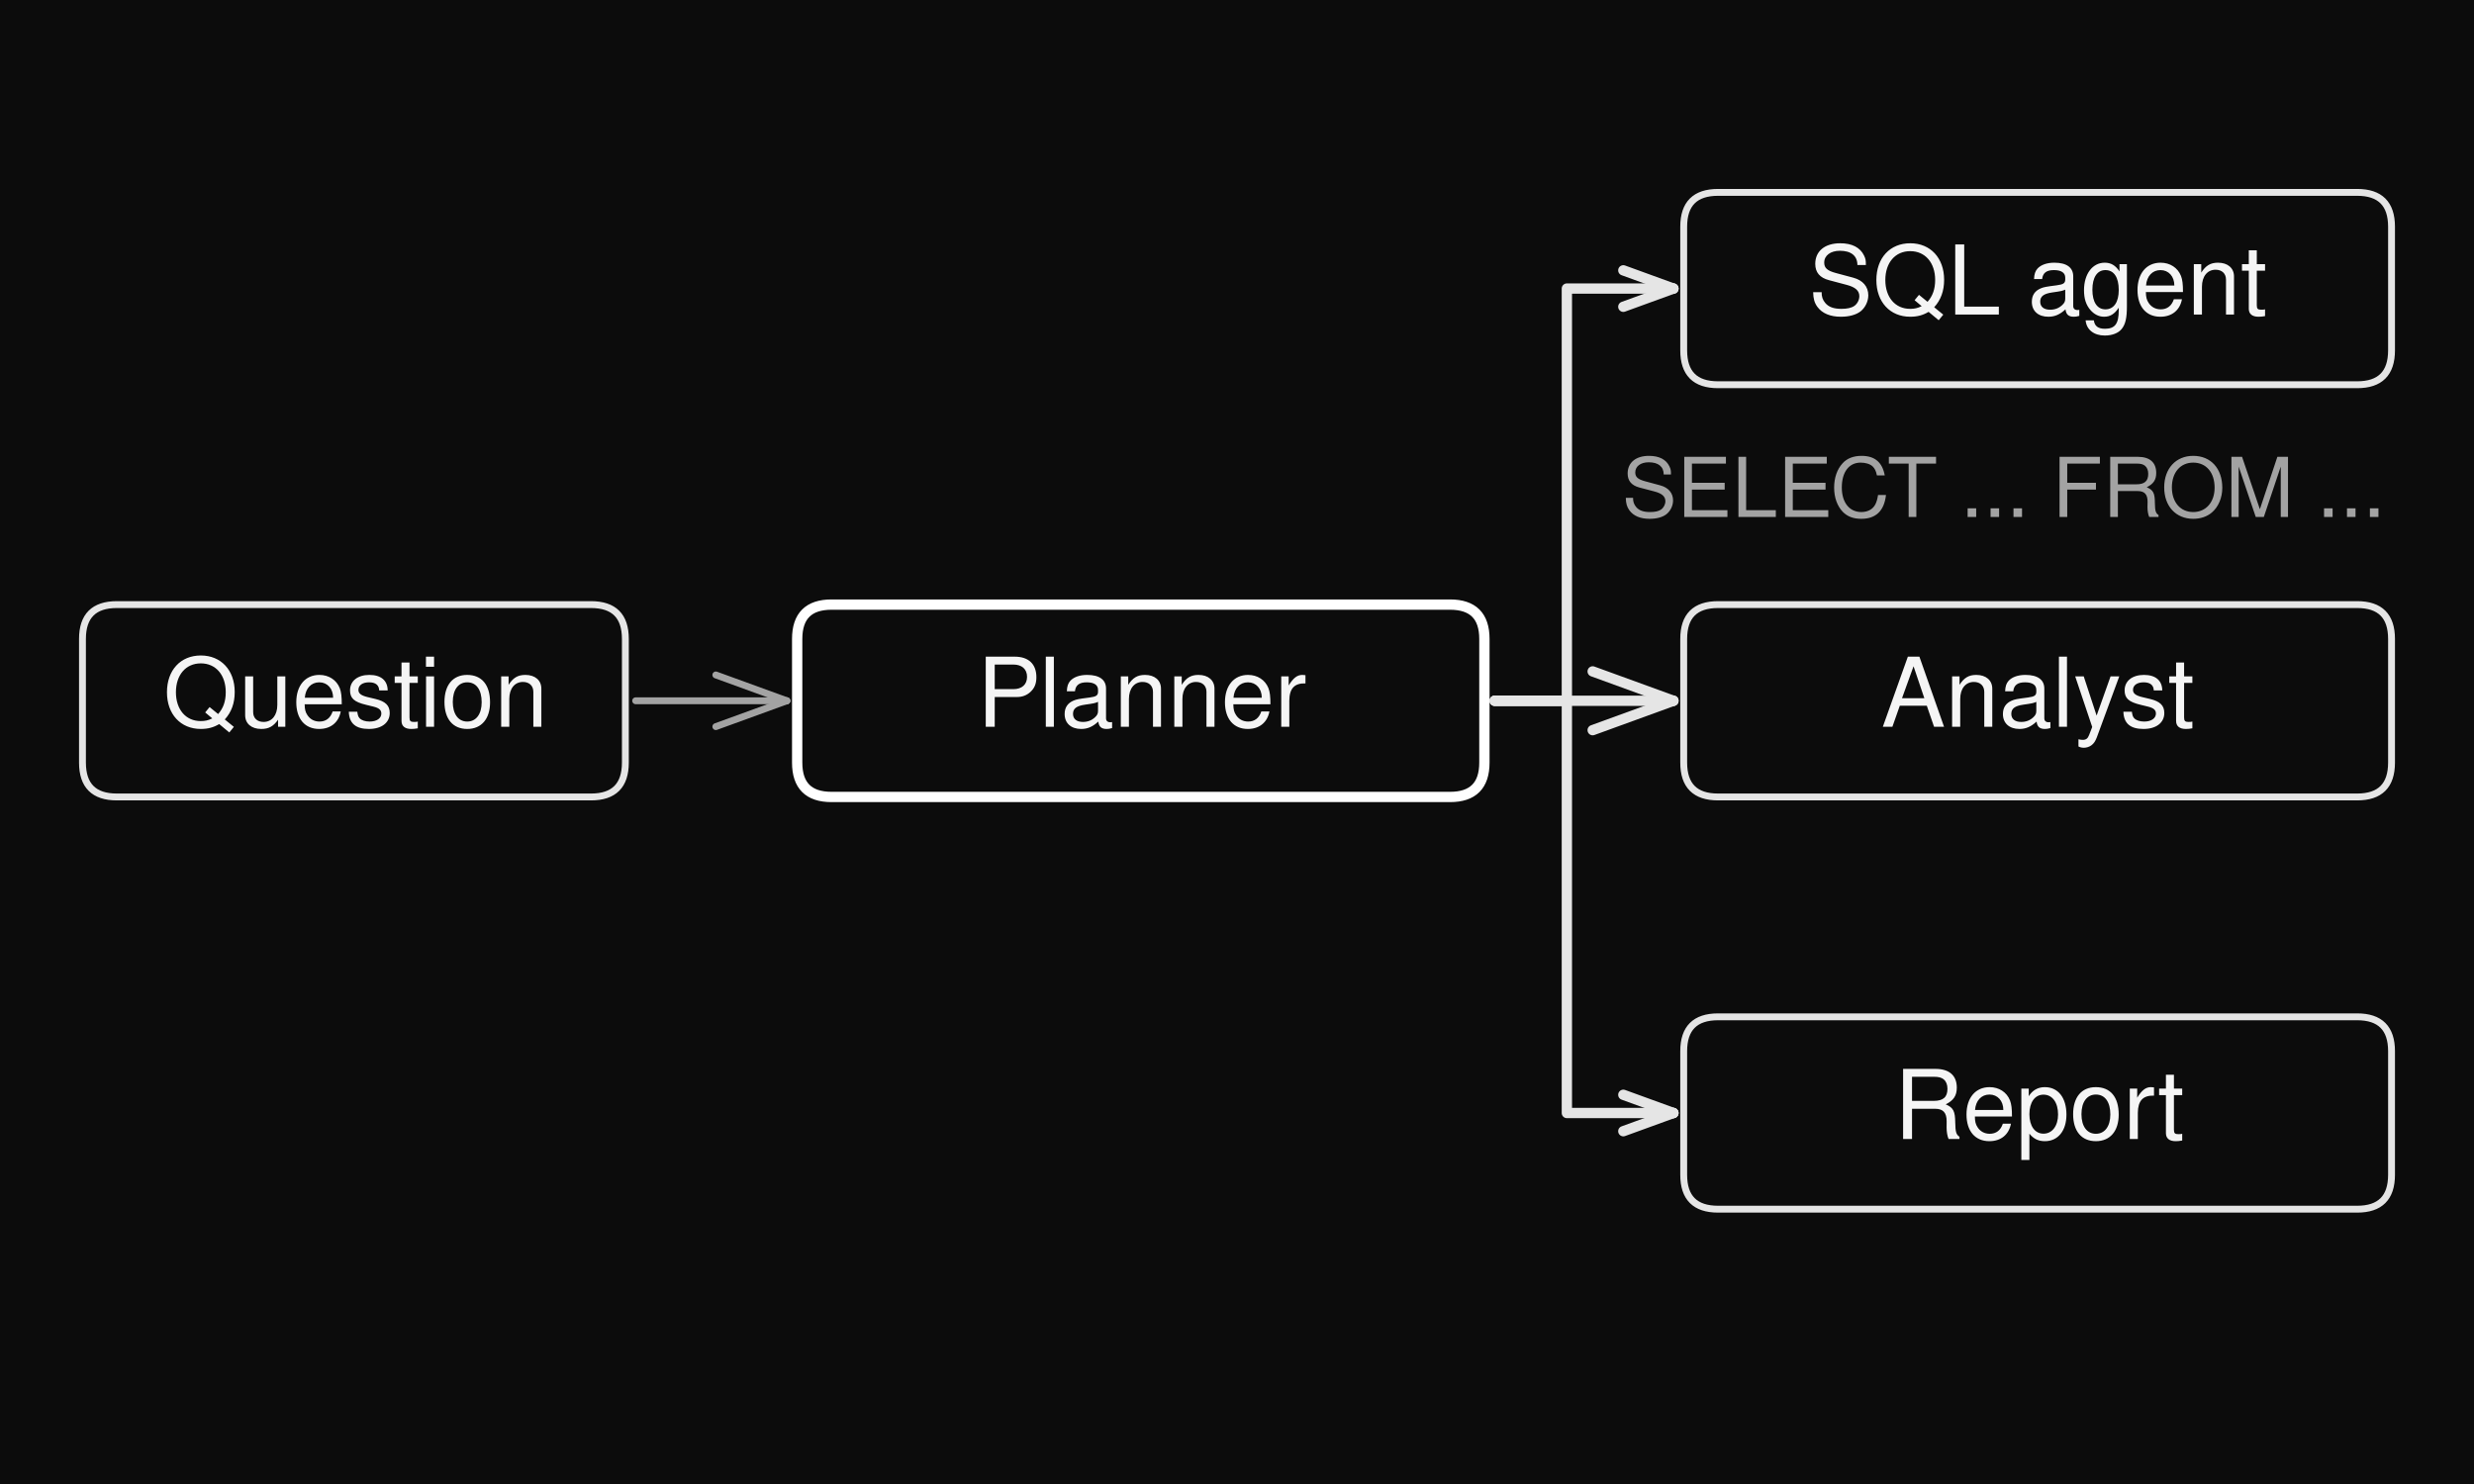
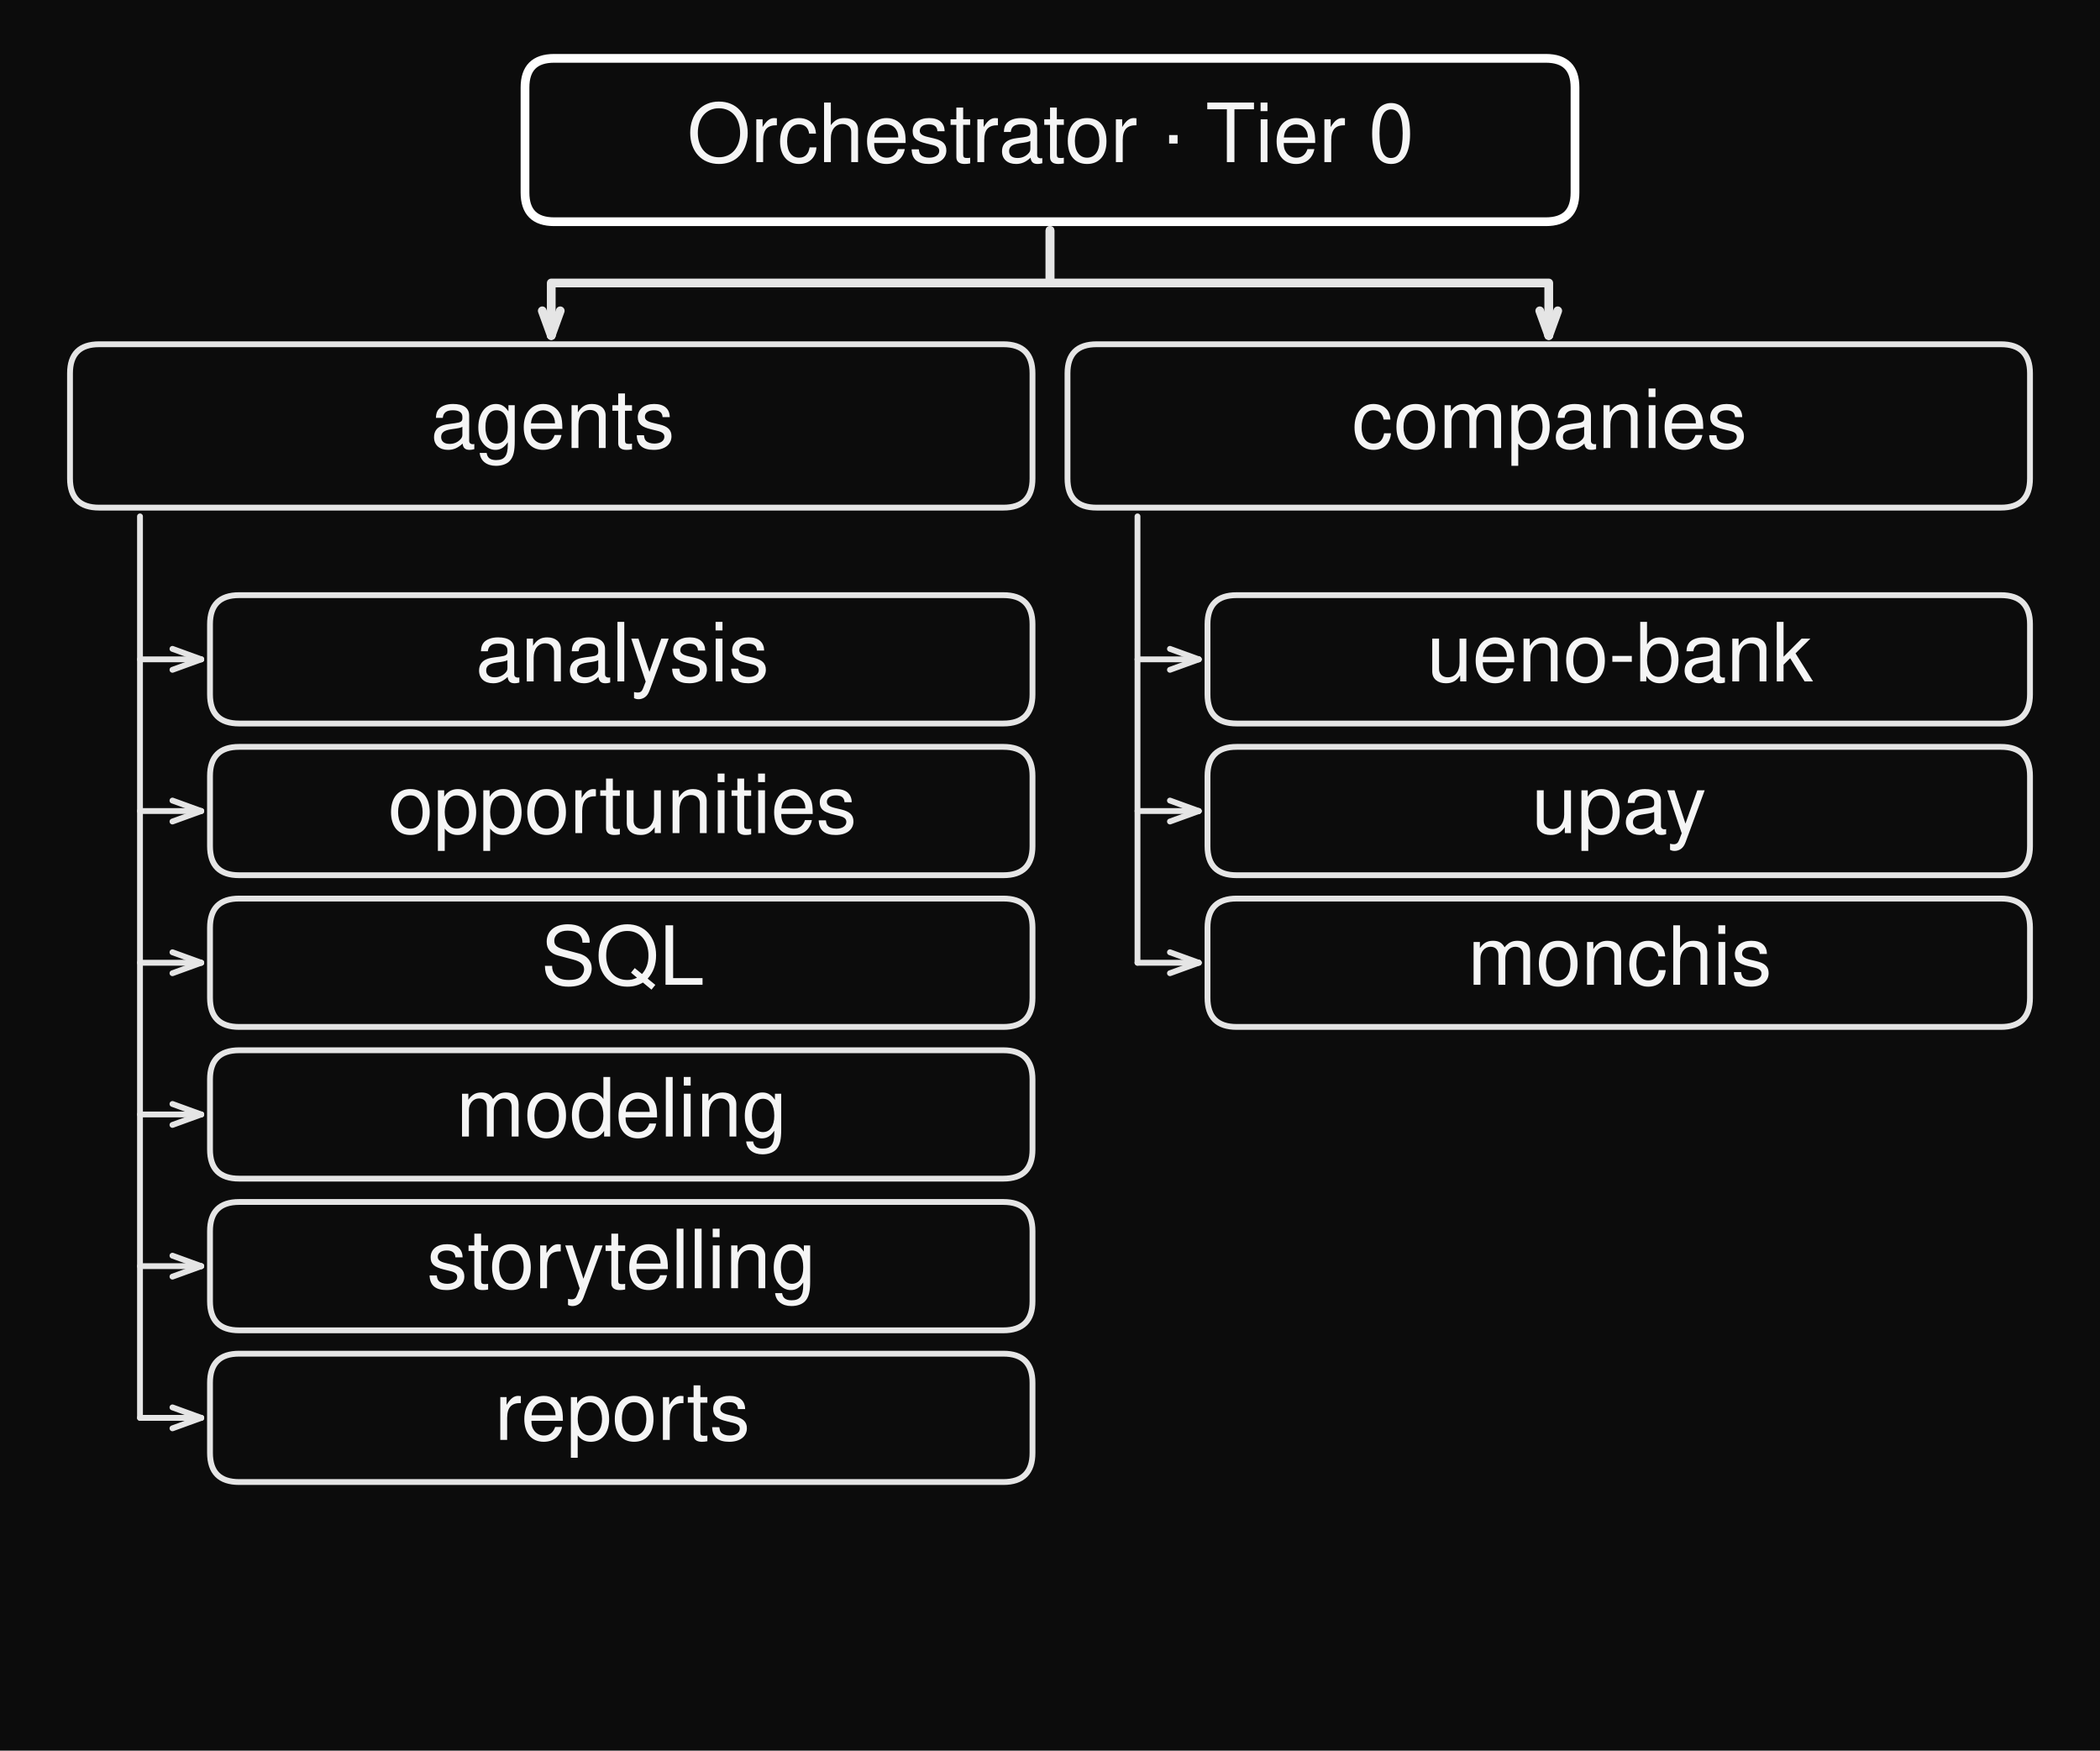
- <svg xmlns="http://www.w3.org/2000/svg" viewBox="0 0 720 432">
-   <rect x="0" y="0" width="720" height="432" fill="#0c0c0c" />
-   <g stroke-linecap="round" transform="translate(0 0) rotate(0 360 216)">
-     <path d="M0 0 L720 0 L720 432 L0 432" stroke="none" stroke-width="0" fill="#0c0c0c" />
-     <path d="M0 0 C155.88 0, 311.75 0, 720 0 M0 0 C164.68 0, 329.36 0, 720 0 M720 0 C720 116.88, 720 233.76, 720 432 M720 0 C720 157.28, 720 314.56, 720 432 M720 432 C500.44 432, 280.87 432, 0 432 M720 432 C478.78 432, 237.56 432, 0 432 M0 432 C0 312.12, 0 192.23, 0 0 M0 432 C0 321.11, 0 210.22, 0 0" stroke="transparent" stroke-width="2" fill="none" />
-   </g>
-   <g stroke-linecap="round" transform="translate(24 176) rotate(0 79 28)">
-     <path d="M10 0 C49.87 0, 89.75 0, 148 0 M10 0 C45.79 0, 81.59 0, 148 0 M148 0 C154.67 0, 158 3.33, 158 10 M148 0 C154.67 0, 158 3.33, 158 10 M158 10 C158 17.98, 158 25.96, 158 46 M158 10 C158 17.95, 158 25.91, 158 46 M158 46 C158 52.67, 154.67 56, 148 56 M158 46 C158 52.67, 154.67 56, 148 56 M148 56 C93.31 56, 38.62 56, 10 56 M148 56 C99.33 56, 50.67 56, 10 56 M10 56 C3.33 56, 0 52.67, 0 46 M10 56 C3.33 56, 0 52.67, 0 46 M0 46 C0 32.5, 0 19, 0 10 M0 46 C0 38, 0 30, 0 10 M0 10 C0 3.33, 3.33 0, 10 0 M0 10 C0 3.33, 3.33 0, 10 0" stroke="#e5e5e5" stroke-width="2" fill="none" />
-   </g>
-   <g transform="translate(47 187.9) rotate(0 56.5 16.1)">
-     <text x="56.5" y="23.661" font-family="Helvetica, Arial, sans-serif" font-size="28" fill="#f5f5f5" text-anchor="middle" xml:space="preserve">Question</text>
-   </g>
-   <g stroke-linecap="round" transform="translate(232 176) rotate(0 100 28)">
-     <path d="M10 0 C50.64 0, 91.27 0, 190 0 M10 0 C54.74 0, 99.47 0, 190 0 M190 0 C196.67 0, 200 3.33, 200 10 M190 0 C196.67 0, 200 3.33, 200 10 M200 10 C200 20.23, 200 30.46, 200 46 M200 10 C200 21.69, 200 33.38, 200 46 M200 46 C200 52.67, 196.67 56, 190 56 M200 46 C200 52.67, 196.67 56, 190 56 M190 56 C143.35 56, 96.71 56, 10 56 M190 56 C125.59 56, 61.18 56, 10 56 M10 56 C3.33 56, 0 52.67, 0 46 M10 56 C3.33 56, 0 52.67, 0 46 M0 46 C0 35.18, 0 24.37, 0 10 M0 46 C0 32.95, 0 19.89, 0 10 M0 10 C0 3.33, 3.33 0, 10 0 M0 10 C0 3.33, 3.33 0, 10 0" stroke="#ffffff" stroke-width="3" fill="none" />
-   </g>
-   <g transform="translate(283.8 187.9) rotate(0 48.5 16.1)">
-     <text x="48.5" y="23.661" font-family="Helvetica, Arial, sans-serif" font-size="28" fill="#f5f5f5" text-anchor="middle" xml:space="preserve">Planner</text>
-   </g>
-   <g stroke-linecap="round" transform="translate(490 56) rotate(0 103 28)">
-     <path d="M10 0 C49.64 0, 89.29 0, 196 0 M10 0 C67.03 0, 124.05 0, 196 0 M196 0 C202.67 0, 206 3.33, 206 10 M196 0 C202.67 0, 206 3.33, 206 10 M206 10 C206 21.33, 206 32.65, 206 46 M206 10 C206 20.93, 206 31.85, 206 46 M206 46 C206 52.67, 202.67 56, 196 56 M206 46 C206 52.67, 202.67 56, 196 56 M196 56 C125.61 56, 55.21 56, 10 56 M196 56 C137.87 56, 79.74 56, 10 56 M10 56 C3.33 56, 0 52.67, 0 46 M10 56 C3.33 56, 0 52.67, 0 46 M0 46 C0 32.22, 0 18.45, 0 10 M0 46 C0 34.23, 0 22.45, 0 10 M0 10 C0 3.33, 3.33 0, 10 0 M0 10 C0 3.33, 3.33 0, 10 0" stroke="#e5e5e5" stroke-width="2" fill="none" />
-   </g>
-   <g transform="translate(526.1 67.9) rotate(0 67 16.1)">
-     <text x="67" y="23.661" font-family="Helvetica, Arial, sans-serif" font-size="28" fill="#f5f5f5" text-anchor="middle" xml:space="preserve">SQL agent</text>
-   </g>
-   <g stroke-linecap="round" transform="translate(490 176) rotate(0 103 28)">
-     <path d="M10 0 C82.15 0, 154.29 0, 196 0 M10 0 C64.22 0, 118.45 0, 196 0 M196 0 C202.67 0, 206 3.33, 206 10 M196 0 C202.67 0, 206 3.33, 206 10 M206 10 C206 20.36, 206 30.72, 206 46 M206 10 C206 19.88, 206 29.77, 206 46 M206 46 C206 52.67, 202.67 56, 196 56 M206 46 C206 52.67, 202.67 56, 196 56 M196 56 C132.94 56, 69.88 56, 10 56 M196 56 C152.22 56, 108.44 56, 10 56 M10 56 C3.33 56, 0 52.67, 0 46 M10 56 C3.33 56, 0 52.67, 0 46 M0 46 C0 34.3, 0 22.59, 0 10 M0 46 C0 32.34, 0 18.67, 0 10 M0 10 C0 3.33, 3.33 0, 10 0 M0 10 C0 3.33, 3.33 0, 10 0" stroke="#e5e5e5" stroke-width="2" fill="none" />
-   </g>
-   <g transform="translate(547.1 187.9) rotate(0 46 16.1)">
-     <text x="46" y="23.661" font-family="Helvetica, Arial, sans-serif" font-size="28" fill="#f5f5f5" text-anchor="middle" xml:space="preserve">Analyst</text>
-   </g>
-   <g stroke-linecap="round" transform="translate(490 296) rotate(0 103 28)">
-     <path d="M10 0 C59.04 0, 108.07 0, 196 0 M10 0 C72.63 0, 135.27 0, 196 0 M196 0 C202.67 0, 206 3.33, 206 10 M196 0 C202.67 0, 206 3.33, 206 10 M206 10 C206 23.26, 206 36.52, 206 46 M206 10 C206 23.01, 206 36.02, 206 46 M206 46 C206 52.67, 202.67 56, 196 56 M206 46 C206 52.67, 202.67 56, 196 56 M196 56 C148.13 56, 100.26 56, 10 56 M196 56 C146.37 56, 96.74 56, 10 56 M10 56 C3.33 56, 0 52.67, 0 46 M10 56 C3.33 56, 0 52.67, 0 46 M0 46 C0 35.28, 0 24.55, 0 10 M0 46 C0 38.01, 0 30.02, 0 10 M0 10 C0 3.33, 3.33 0, 10 0 M0 10 C0 3.33, 3.33 0, 10 0" stroke="#e5e5e5" stroke-width="2" fill="none" />
-   </g>
-   <g transform="translate(551 307.9) rotate(0 42.5 16.1)">
-     <text x="42.5" y="23.661" font-family="Helvetica, Arial, sans-serif" font-size="28" fill="#f5f5f5" text-anchor="middle" xml:space="preserve">Report</text>
-   </g>
-   <g transform="translate(472 130.2) rotate(0 112.5 13.8)">
-     <text x="0" y="20.28" font-family="Helvetica, Arial, sans-serif" font-size="24" fill="#a3a3a3" text-anchor="start" xml:space="preserve">SELECT ... FROM ...</text>
-   </g>
-   <g stroke-linecap="round">
-     <g transform="translate(185 204) rotate(0 22 0)">
-       <path d="M0 0 C9.95 0, 19.89 0, 44 0 M0 0 C14.57 0, 29.15 0, 44 0" stroke="#a3a3a3" stroke-width="2" fill="none" />
-     </g>
-     <g transform="translate(185 204) rotate(0 22 0)">
-       <path d="M23.33 7.52 C28 5.82, 32.67 4.12, 44 0 M23.33 7.52 C30.17 5.03, 37.02 2.54, 44 0" stroke="#a3a3a3" stroke-width="2" fill="none" />
-     </g>
-     <g transform="translate(185 204) rotate(0 22 0)">
-       <path d="M23.33 -7.52 C28 -5.82, 32.67 -4.12, 44 0 M23.33 -7.52 C30.17 -5.03, 37.02 -2.54, 44 0" stroke="#a3a3a3" stroke-width="2" fill="none" />
-     </g>
-   </g>
-   <mask />
-   <g stroke-linecap="round">
-     <g transform="translate(435 204) rotate(0 26 -60)">
-       <path d="M0 0 C7.63 0, 15.26 0, 21 0 M0 0 C7.12 0, 14.25 0, 21 0 M21 0 C21 -39.42, 21 -78.83, 21 -120 M21 0 C21 -28.24, 21 -56.47, 21 -120 M21 -120 C28.73 -120, 36.46 -120, 52 -120 M21 -120 C30.33 -120, 39.66 -120, 52 -120" stroke="#e5e5e5" stroke-width="3" fill="none" />
-     </g>
-     <g transform="translate(435 204) rotate(0 26 -60)">
-       <path d="M37.43 -114.7 C42.73 -116.63, 48.02 -118.55, 52 -120 M37.43 -114.7 C42.38 -116.5, 47.32 -118.29, 52 -120" stroke="#e5e5e5" stroke-width="3" fill="none" />
-     </g>
-     <g transform="translate(435 204) rotate(0 26 -60)">
-       <path d="M37.43 -125.3 C42.73 -123.37, 48.02 -121.45, 52 -120 M37.43 -125.3 C42.38 -123.5, 47.32 -121.71, 52 -120" stroke="#e5e5e5" stroke-width="3" fill="none" />
-     </g>
-   </g>
-   <mask />
-   <g stroke-linecap="round">
-     <g transform="translate(435 204) rotate(0 26 0)">
-       <path d="M0 0 C17.59 0, 35.17 0, 52 0 M0 0 C16.85 0, 33.71 0, 52 0" stroke="#e5e5e5" stroke-width="3" fill="none" />
-     </g>
-     <g transform="translate(435 204) rotate(0 26 0)">
-       <path d="M28.51 8.55 C36.45 5.66, 44.4 2.77, 52 0 M28.51 8.55 C36.12 5.78, 43.74 3.01, 52 0" stroke="#e5e5e5" stroke-width="3" fill="none" />
-     </g>
-     <g transform="translate(435 204) rotate(0 26 0)">
-       <path d="M28.51 -8.55 C36.45 -5.66, 44.4 -2.77, 52 0 M28.51 -8.55 C36.12 -5.78, 43.74 -3.01, 52 0" stroke="#e5e5e5" stroke-width="3" fill="none" />
-     </g>
-   </g>
-   <mask />
-   <g stroke-linecap="round">
-     <g transform="translate(435 204) rotate(0 26 60)">
-       <path d="M0 0 C4.49 0, 8.98 0, 21 0 M0 0 C7.76 0, 15.51 0, 21 0 M21 0 C21 47.15, 21 94.29, 21 120 M21 0 C21 25.85, 21 51.69, 21 120 M21 120 C29.55 120, 38.09 120, 52 120 M21 120 C29.59 120, 38.17 120, 52 120" stroke="#e5e5e5" stroke-width="3" fill="none" />
-     </g>
-     <g transform="translate(435 204) rotate(0 26 60)">
-       <path d="M37.43 125.3 C40.55 124.17, 43.67 123.03, 52 120 M37.43 125.3 C42.81 123.34, 48.19 121.39, 52 120" stroke="#e5e5e5" stroke-width="3" fill="none" />
-     </g>
-     <g transform="translate(435 204) rotate(0 26 60)">
-       <path d="M37.43 114.7 C40.55 115.83, 43.67 116.97, 52 120 M37.43 114.7 C42.81 116.66, 48.19 118.61, 52 120" stroke="#e5e5e5" stroke-width="3" fill="none" />
+ <svg xmlns="http://www.w3.org/2000/svg" viewBox="0 0 720 600">
+   <rect x="0" y="0" width="720" height="600" fill="#0c0c0c" />
+   <g stroke-linecap="round" transform="translate(0 0) rotate(0 360 300)">
+     <path d="M0 0 L720 0 L720 600 L0 600" stroke="none" stroke-width="0" fill="#0c0c0c" />
+     <path d="M0 0 C155.88 0, 311.75 0, 720 0 M0 0 C164.68 0, 329.36 0, 720 0 M720 0 C720 162.34, 720 324.67, 720 600 M720 0 C720 218.44, 720 436.89, 720 600 M720 600 C500.44 600, 280.87 600, 0 600 M720 600 C478.78 600, 237.56 600, 0 600 M0 600 C0 433.5, 0 266.99, 0 0 M0 600 C0 445.98, 0 291.97, 0 0" stroke="transparent" stroke-width="2" fill="none" />
+   </g>
+   <g stroke-linecap="round" transform="translate(180 20) rotate(0 180 28)">
+     <path d="M10 0 C114.04 0, 218.07 0, 350 0 M10 0 C106.83 0, 203.66 0, 350 0 M350 0 C356.67 0, 360 3.33, 360 10 M350 0 C356.67 0, 360 3.33, 360 10 M360 10 C360 23.17, 360 36.35, 360 46 M360 10 C360 20.01, 360 30.02, 360 46 M360 46 C360 52.67, 356.67 56, 350 56 M360 46 C360 52.67, 356.67 56, 350 56 M350 56 C217.15 56, 84.3 56, 10 56 M350 56 C234.5 56, 119.01 56, 10 56 M10 56 C3.33 56, 0 52.67, 0 46 M10 56 C3.33 56, 0 52.67, 0 46 M0 46 C0 34.06, 0 22.13, 0 10 M0 46 C0 37.96, 0 29.92, 0 10 M0 10 C0 3.33, 3.33 0, 10 0 M0 10 C0 3.33, 3.33 0, 10 0" stroke="#ffffff" stroke-width="3" fill="none" />
+   </g>
+   <g transform="translate(234.7 31.9) rotate(0 125.5 16.1)">
+     <text x="125.5" y="23.661" font-family="Helvetica, Arial, sans-serif" font-size="28" fill="#f5f5f5" text-anchor="middle" xml:space="preserve">Orchestrator · Tier 0</text>
+   </g>
+   <g stroke-linecap="round" transform="translate(24 118) rotate(0 165 28)">
+     <path d="M10 0 C88.84 0, 167.68 0, 320 0 M10 0 C106.74 0, 203.49 0, 320 0 M320 0 C326.67 0, 330 3.33, 330 10 M320 0 C326.67 0, 330 3.33, 330 10 M330 10 C330 21.96, 330 33.92, 330 46 M330 10 C330 21.98, 330 33.97, 330 46 M330 46 C330 52.67, 326.67 56, 320 56 M330 46 C330 52.67, 326.67 56, 320 56 M320 56 C225.47 56, 130.93 56, 10 56 M320 56 C215.24 56, 110.48 56, 10 56 M10 56 C3.33 56, 0 52.67, 0 46 M10 56 C3.33 56, 0 52.67, 0 46 M0 46 C0 34.08, 0 22.16, 0 10 M0 46 C0 35.13, 0 24.27, 0 10 M0 10 C0 3.33, 3.33 0, 10 0 M0 10 C0 3.33, 3.33 0, 10 0" stroke="#e5e5e5" stroke-width="2" fill="none" />
+   </g>
+   <g transform="translate(147 129.9) rotate(0 42.5 16.1)">
+     <text x="42.5" y="23.661" font-family="Helvetica, Arial, sans-serif" font-size="28" fill="#f5f5f5" text-anchor="middle" xml:space="preserve">agents</text>
+   </g>
+   <g stroke-linecap="round" transform="translate(366 118) rotate(0 165 28)">
+     <path d="M10 0 C117.9 0, 225.8 0, 320 0 M10 0 C126.03 0, 242.06 0, 320 0 M320 0 C326.67 0, 330 3.33, 330 10 M320 0 C326.67 0, 330 3.33, 330 10 M330 10 C330 19.98, 330 29.96, 330 46 M330 10 C330 20.13, 330 30.26, 330 46 M330 46 C330 52.67, 326.67 56, 320 56 M330 46 C330 52.67, 326.67 56, 320 56 M320 56 C202.79 56, 85.58 56, 10 56 M320 56 C225.02 56, 130.05 56, 10 56 M10 56 C3.33 56, 0 52.67, 0 46 M10 56 C3.33 56, 0 52.67, 0 46 M0 46 C0 34.36, 0 22.73, 0 10 M0 46 C0 35.35, 0 24.7, 0 10 M0 10 C0 3.33, 3.33 0, 10 0 M0 10 C0 3.33, 3.33 0, 10 0" stroke="#e5e5e5" stroke-width="2" fill="none" />
+   </g>
+   <g transform="translate(463.3 129.9) rotate(0 68 16.1)">
+     <text x="68" y="23.661" font-family="Helvetica, Arial, sans-serif" font-size="28" fill="#f5f5f5" text-anchor="middle" xml:space="preserve">companies</text>
+   </g>
+   <g stroke-linecap="round">
+     <g transform="translate(360 79) rotate(0 -85.5 18)">
+       <path d="M0 0 C0 6.57, 0 13.14, 0 18 M0 0 C0 3.64, 0 7.27, 0 18 M0 18 C-57.64 18, -115.29 18, -171 18 M0 18 C-65.3 18, -130.6 18, -171 18 M-171 18 C-171 22.01, -171 26.01, -171 36 M-171 18 C-171 23.31, -171 28.62, -171 36" stroke="#e5e5e5" stroke-width="3" fill="none" />
+     </g>
+     <g transform="translate(360 79) rotate(0 -85.5 18)">
+       <path d="M-174.08 27.54 C-172.95 30.63, -171.83 33.72, -171 36 M-174.08 27.54 C-173.46 29.25, -172.83 30.96, -171 36" stroke="#e5e5e5" stroke-width="3" fill="none" />
+     </g>
+     <g transform="translate(360 79) rotate(0 -85.5 18)">
+       <path d="M-167.92 27.54 C-169.05 30.63, -170.17 33.72, -171 36 M-167.92 27.54 C-168.54 29.25, -169.17 30.96, -171 36" stroke="#e5e5e5" stroke-width="3" fill="none" />
+     </g>
+   </g>
+   <mask />
+   <g stroke-linecap="round">
+     <g transform="translate(360 79) rotate(0 85.5 18)">
+       <path d="M0 0 C0 6.48, 0 12.96, 0 18 M0 0 C0 5.58, 0 11.16, 0 18 M0 18 C34.31 18, 68.61 18, 171 18 M0 18 C67.03 18, 134.06 18, 171 18 M171 18 C171 25.1, 171 32.21, 171 36 M171 18 C171 24.67, 171 31.35, 171 36" stroke="#e5e5e5" stroke-width="3" fill="none" />
+     </g>
+     <g transform="translate(360 79) rotate(0 85.5 18)">
+       <path d="M167.92 27.54 C169.03 30.59, 170.14 33.63, 171 36 M167.92 27.54 C168.88 30.16, 169.83 32.79, 171 36" stroke="#e5e5e5" stroke-width="3" fill="none" />
+     </g>
+     <g transform="translate(360 79) rotate(0 85.5 18)">
+       <path d="M174.08 27.54 C172.97 30.59, 171.86 33.63, 171 36 M174.08 27.54 C173.12 30.16, 172.17 32.79, 171 36" stroke="#e5e5e5" stroke-width="3" fill="none" />
+     </g>
+   </g>
+   <mask />
+   <g stroke-linecap="round">
+     <g transform="translate(48 177) rotate(0 0 154.5)">
+       <path d="M0 0 C0 116.26, 0 232.53, 0 309 M0 0 C0 76.25, 0 152.49, 0 309" stroke="#e5e5e5" stroke-width="2" fill="none" />
+     </g>
+   </g>
+   <mask />
+   <g stroke-linecap="round" transform="translate(72 204) rotate(0 141 22)">
+     <path d="M10 0 C78.25 0, 146.5 0, 272 0 M10 0 C77.06 0, 144.12 0, 272 0 M272 0 C278.67 0, 282 3.33, 282 10 M272 0 C278.67 0, 282 3.33, 282 10 M282 10 C282 19.36, 282 28.72, 282 34 M282 10 C282 18.43, 282 26.86, 282 34 M282 34 C282 40.67, 278.67 44, 272 44 M282 34 C282 40.67, 278.67 44, 272 44 M272 44 C191.78 44, 111.56 44, 10 44 M272 44 C201.35 44, 130.69 44, 10 44 M10 44 C3.33 44, 0 40.67, 0 34 M10 44 C3.33 44, 0 40.67, 0 34 M0 34 C0 25.61, 0 17.22, 0 10 M0 34 C0 25.36, 0 16.73, 0 10 M0 10 C0 3.33, 3.33 0, 10 0 M0 10 C0 3.33, 3.33 0, 10 0" stroke="#e5e5e5" stroke-width="2" fill="none" />
+   </g>
+   <g transform="translate(162.4 209.9) rotate(0 51 16.1)">
+     <text x="51" y="23.661" font-family="Helvetica, Arial, sans-serif" font-size="28" fill="#f5f5f5" text-anchor="middle" xml:space="preserve">analysis</text>
+   </g>
+   <g stroke-linecap="round">
+     <g transform="translate(48 226) rotate(0 10.5 0)">
+       <path d="M0 0 C6.32 0, 12.64 0, 21 0 M0 0 C5.17 0, 10.34 0, 21 0" stroke="#e5e5e5" stroke-width="2" fill="none" />
+     </g>
+     <g transform="translate(48 226) rotate(0 10.5 0)">
+       <path d="M11.13 3.59 C14.1 2.51, 17.07 1.43, 21 0 M11.13 3.59 C13.56 2.71, 15.99 1.82, 21 0" stroke="#e5e5e5" stroke-width="2" fill="none" />
+     </g>
+     <g transform="translate(48 226) rotate(0 10.5 0)">
+       <path d="M11.13 -3.59 C14.1 -2.51, 17.07 -1.43, 21 0 M11.13 -3.59 C13.56 -2.71, 15.99 -1.82, 21 0" stroke="#e5e5e5" stroke-width="2" fill="none" />
+     </g>
+   </g>
+   <mask />
+   <g stroke-linecap="round" transform="translate(72 256) rotate(0 141 22)">
+     <path d="M10 0 C84.87 0, 159.73 0, 272 0 M10 0 C81.01 0, 152.01 0, 272 0 M272 0 C278.67 0, 282 3.33, 282 10 M272 0 C278.67 0, 282 3.33, 282 10 M282 10 C282 15.2, 282 20.41, 282 34 M282 10 C282 19.12, 282 28.25, 282 34 M282 34 C282 40.67, 278.67 44, 272 44 M282 34 C282 40.67, 278.67 44, 272 44 M272 44 C181.45 44, 90.89 44, 10 44 M272 44 C181.13 44, 90.26 44, 10 44 M10 44 C3.33 44, 0 40.67, 0 34 M10 44 C3.33 44, 0 40.67, 0 34 M0 34 C0 29.03, 0 24.05, 0 10 M0 34 C0 26.63, 0 19.25, 0 10 M0 10 C0 3.33, 3.33 0, 10 0 M0 10 C0 3.33, 3.33 0, 10 0" stroke="#e5e5e5" stroke-width="2" fill="none" />
+   </g>
+   <g transform="translate(132.9 261.9) rotate(0 80.5 16.1)">
+     <text x="80.5" y="23.661" font-family="Helvetica, Arial, sans-serif" font-size="28" fill="#f5f5f5" text-anchor="middle" xml:space="preserve">opportunities</text>
+   </g>
+   <g stroke-linecap="round">
+     <g transform="translate(48 278) rotate(0 10.5 0)">
+       <path d="M0 0 C5.79 0, 11.58 0, 21 0 M0 0 C4.85 0, 9.71 0, 21 0" stroke="#e5e5e5" stroke-width="2" fill="none" />
+     </g>
+     <g transform="translate(48 278) rotate(0 10.5 0)">
+       <path d="M11.13 3.59 C13.85 2.6, 16.57 1.61, 21 0 M11.13 3.59 C13.41 2.76, 15.69 1.93, 21 0" stroke="#e5e5e5" stroke-width="2" fill="none" />
+     </g>
+     <g transform="translate(48 278) rotate(0 10.5 0)">
+       <path d="M11.13 -3.59 C13.85 -2.6, 16.57 -1.61, 21 0 M11.13 -3.59 C13.41 -2.76, 15.69 -1.93, 21 0" stroke="#e5e5e5" stroke-width="2" fill="none" />
+     </g>
+   </g>
+   <mask />
+   <g stroke-linecap="round" transform="translate(72 308) rotate(0 141 22)">
+     <path d="M10 0 C91.48 0, 172.97 0, 272 0 M10 0 C84.96 0, 159.91 0, 272 0 M272 0 C278.67 0, 282 3.33, 282 10 M272 0 C278.67 0, 282 3.33, 282 10 M282 10 C282 15.85, 282 21.69, 282 34 M282 10 C282 15.02, 282 20.04, 282 34 M282 34 C282 40.67, 278.67 44, 272 44 M282 34 C282 40.67, 278.67 44, 272 44 M272 44 C171.11 44, 70.22 44, 10 44 M272 44 C213.32 44, 154.64 44, 10 44 M10 44 C3.33 44, 0 40.67, 0 34 M10 44 C3.33 44, 0 40.67, 0 34 M0 34 C0 27.64, 0 21.29, 0 10 M0 34 C0 27.89, 0 21.77, 0 10 M0 10 C0 3.33, 3.33 0, 10 0 M0 10 C0 3.33, 3.33 0, 10 0" stroke="#e5e5e5" stroke-width="2" fill="none" />
+   </g>
+   <g transform="translate(185 313.9) rotate(0 28.5 16.1)">
+     <text x="28.5" y="23.661" font-family="Helvetica, Arial, sans-serif" font-size="28" fill="#f5f5f5" text-anchor="middle" xml:space="preserve">SQL</text>
+   </g>
+   <g stroke-linecap="round">
+     <g transform="translate(48 330) rotate(0 10.5 0)">
+       <path d="M0 0 C5.26 0, 10.52 0, 21 0 M0 0 C4.54 0, 9.07 0, 21 0" stroke="#e5e5e5" stroke-width="2" fill="none" />
+     </g>
+     <g transform="translate(48 330) rotate(0 10.5 0)">
+       <path d="M11.13 3.59 C13.6 2.69, 16.08 1.79, 21 0 M11.13 3.59 C13.26 2.82, 15.4 2.04, 21 0" stroke="#e5e5e5" stroke-width="2" fill="none" />
+     </g>
+     <g transform="translate(48 330) rotate(0 10.5 0)">
+       <path d="M11.13 -3.59 C13.6 -2.69, 16.08 -1.79, 21 0 M11.13 -3.59 C13.26 -2.82, 15.4 -2.04, 21 0" stroke="#e5e5e5" stroke-width="2" fill="none" />
+     </g>
+   </g>
+   <mask />
+   <g stroke-linecap="round" transform="translate(72 360) rotate(0 141 22)">
+     <path d="M10 0 C98.1 0, 186.2 0, 272 0 M10 0 C88.9 0, 167.81 0, 272 0 M272 0 C278.67 0, 282 3.33, 282 10 M272 0 C278.67 0, 282 3.33, 282 10 M282 10 C282 16.49, 282 22.98, 282 34 M282 10 C282 15.71, 282 21.43, 282 34 M282 34 C282 40.67, 278.67 44, 272 44 M282 34 C282 40.67, 278.67 44, 272 44 M272 44 C213.18 44, 154.36 44, 10 44 M272 44 C193.1 44, 114.21 44, 10 44 M10 44 C3.33 44, 0 40.67, 0 34 M10 44 C3.33 44, 0 40.67, 0 34 M0 34 C0 26.26, 0 18.52, 0 10 M0 34 C0 29.15, 0 24.29, 0 10 M0 10 C0 3.33, 3.33 0, 10 0 M0 10 C0 3.33, 3.33 0, 10 0" stroke="#e5e5e5" stroke-width="2" fill="none" />
+   </g>
+   <g transform="translate(156.2 365.9) rotate(0 57 16.1)">
+     <text x="57" y="23.661" font-family="Helvetica, Arial, sans-serif" font-size="28" fill="#f5f5f5" text-anchor="middle" xml:space="preserve">modeling</text>
+   </g>
+   <g stroke-linecap="round">
+     <g transform="translate(48 382) rotate(0 10.5 0)">
+       <path d="M0 0 C4.73 0, 9.46 0, 21 0 M0 0 C4.22 0, 8.44 0, 21 0" stroke="#e5e5e5" stroke-width="2" fill="none" />
+     </g>
+     <g transform="translate(48 382) rotate(0 10.5 0)">
+       <path d="M11.13 3.59 C13.36 2.78, 15.58 1.97, 21 0 M11.13 3.59 C13.12 2.87, 15.1 2.15, 21 0" stroke="#e5e5e5" stroke-width="2" fill="none" />
+     </g>
+     <g transform="translate(48 382) rotate(0 10.5 0)">
+       <path d="M11.13 -3.59 C13.36 -2.78, 15.58 -1.97, 21 0 M11.13 -3.59 C13.12 -2.87, 15.1 -2.15, 21 0" stroke="#e5e5e5" stroke-width="2" fill="none" />
+     </g>
+   </g>
+   <mask />
+   <g stroke-linecap="round" transform="translate(72 412) rotate(0 141 22)">
+     <path d="M10 0 C104.19 0, 198.38 0, 272 0 M10 0 C113.66 0, 217.33 0, 272 0 M272 0 C278.67 0, 282 3.33, 282 10 M272 0 C278.67 0, 282 3.33, 282 10 M282 10 C282 16.78, 282 23.56, 282 34 M282 10 C282 15.65, 282 21.3, 282 34 M282 34 C282 40.67, 278.67 44, 272 44 M282 34 C282 40.67, 278.67 44, 272 44 M272 44 C180.72 44, 89.44 44, 10 44 M272 44 C177.41 44, 82.81 44, 10 44 M10 44 C3.33 44, 0 40.67, 0 34 M10 44 C3.33 44, 0 40.67, 0 34 M0 34 C0 26.34, 0 18.67, 0 10 M0 34 C0 25.12, 0 16.25, 0 10 M0 10 C0 3.33, 3.33 0, 10 0 M0 10 C0 3.33, 3.33 0, 10 0" stroke="#e5e5e5" stroke-width="2" fill="none" />
+   </g>
+   <g transform="translate(146.1 417.9) rotate(0 67 16.1)">
+     <text x="67" y="23.661" font-family="Helvetica, Arial, sans-serif" font-size="28" fill="#f5f5f5" text-anchor="middle" xml:space="preserve">storytelling</text>
+   </g>
+   <g stroke-linecap="round">
+     <g transform="translate(48 434) rotate(0 10.5 0)">
+       <path d="M0 0 C8.4 0, 16.8 0, 21 0 M0 0 C8.1 0, 16.21 0, 21 0" stroke="#e5e5e5" stroke-width="2" fill="none" />
+     </g>
+     <g transform="translate(48 434) rotate(0 10.5 0)">
+       <path d="M11.13 3.59 C15.08 2.15, 19.03 0.72, 21 0 M11.13 3.59 C14.94 2.21, 18.75 0.82, 21 0" stroke="#e5e5e5" stroke-width="2" fill="none" />
+     </g>
+     <g transform="translate(48 434) rotate(0 10.5 0)">
+       <path d="M11.13 -3.59 C15.08 -2.15, 19.03 -0.72, 21 0 M11.13 -3.59 C14.94 -2.21, 18.75 -0.82, 21 0" stroke="#e5e5e5" stroke-width="2" fill="none" />
+     </g>
+   </g>
+   <mask />
+   <g stroke-linecap="round" transform="translate(72 464) rotate(0 141 22)">
+     <path d="M10 0 C110.81 0, 211.61 0, 272 0 M10 0 C65.21 0, 120.43 0, 272 0 M272 0 C278.67 0, 282 3.33, 282 10 M272 0 C278.67 0, 282 3.33, 282 10 M282 10 C282 17.42, 282 24.85, 282 34 M282 10 C282 16.35, 282 22.69, 282 34 M282 34 C282 40.67, 278.67 44, 272 44 M282 34 C282 40.67, 278.67 44, 272 44 M272 44 C170.39 44, 68.77 44, 10 44 M272 44 C209.59 44, 147.18 44, 10 44 M10 44 C3.33 44, 0 40.67, 0 34 M10 44 C3.33 44, 0 40.67, 0 34 M0 34 C0 24.95, 0 15.91, 0 10 M0 34 C0 26.38, 0 18.77, 0 10 M0 10 C0 3.33, 3.33 0, 10 0 M0 10 C0 3.33, 3.33 0, 10 0" stroke="#e5e5e5" stroke-width="2" fill="none" />
+   </g>
+   <g transform="translate(169.4 469.9) rotate(0 44 16.1)">
+     <text x="44" y="23.661" font-family="Helvetica, Arial, sans-serif" font-size="28" fill="#f5f5f5" text-anchor="middle" xml:space="preserve">reports</text>
+   </g>
+   <g stroke-linecap="round">
+     <g transform="translate(48 486) rotate(0 10.5 0)">
+       <path d="M0 0 C7.87 0, 15.74 0, 21 0 M0 0 C7.79 0, 15.57 0, 21 0" stroke="#e5e5e5" stroke-width="2" fill="none" />
+     </g>
+     <g transform="translate(48 486) rotate(0 10.5 0)">
+       <path d="M11.13 3.59 C14.83 2.25, 18.53 0.9, 21 0 M11.13 3.59 C14.79 2.26, 18.45 0.93, 21 0" stroke="#e5e5e5" stroke-width="2" fill="none" />
+     </g>
+     <g transform="translate(48 486) rotate(0 10.5 0)">
+       <path d="M11.13 -3.59 C14.83 -2.25, 18.53 -0.9, 21 0 M11.13 -3.59 C14.79 -2.26, 18.45 -0.93, 21 0" stroke="#e5e5e5" stroke-width="2" fill="none" />
+     </g>
+   </g>
+   <mask />
+   <g stroke-linecap="round">
+     <g transform="translate(390 177) rotate(0 0 76.5)">
+       <path d="M0 0 C0 46.02, 0 92.05, 0 153 M0 0 C0 34.89, 0 69.78, 0 153" stroke="#e5e5e5" stroke-width="2" fill="none" />
+     </g>
+   </g>
+   <mask />
+   <g stroke-linecap="round" transform="translate(414 204) rotate(0 141 22)">
+     <path d="M10 0 C102.06 0, 194.12 0, 272 0 M10 0 C113.54 0, 217.08 0, 272 0 M272 0 C278.67 0, 282 3.33, 282 10 M272 0 C278.67 0, 282 3.33, 282 10 M282 10 C282 17.25, 282 24.5, 282 34 M282 10 C282 17.66, 282 25.32, 282 34 M282 34 C282 40.67, 278.67 44, 272 44 M282 34 C282 40.67, 278.67 44, 272 44 M272 44 C187.84 44, 103.68 44, 10 44 M272 44 C181.84 44, 91.69 44, 10 44 M10 44 C3.33 44, 0 40.67, 0 34 M10 44 C3.33 44, 0 40.67, 0 34 M0 34 C0 26.58, 0 19.16, 0 10 M0 34 C0 24.8, 0 15.59, 0 10 M0 10 C0 3.33, 3.33 0, 10 0 M0 10 C0 3.33, 3.33 0, 10 0" stroke="#e5e5e5" stroke-width="2" fill="none" />
+   </g>
+   <g transform="translate(488.9 209.9) rotate(0 66.5 16.1)">
+     <text x="66.5" y="23.661" font-family="Helvetica, Arial, sans-serif" font-size="28" fill="#f5f5f5" text-anchor="middle" xml:space="preserve">ueno-bank</text>
+   </g>
+   <g stroke-linecap="round">
+     <g transform="translate(390 226) rotate(0 10.5 0)">
+       <path d="M0 0 C7.69 0, 15.39 0, 21 0 M0 0 C6.92 0, 13.84 0, 21 0" stroke="#e5e5e5" stroke-width="2" fill="none" />
+     </g>
+     <g transform="translate(390 226) rotate(0 10.5 0)">
+       <path d="M11.13 3.59 C14.75 2.28, 18.36 0.96, 21 0 M11.13 3.59 C14.38 2.41, 17.64 1.22, 21 0" stroke="#e5e5e5" stroke-width="2" fill="none" />
+     </g>
+     <g transform="translate(390 226) rotate(0 10.5 0)">
+       <path d="M11.13 -3.59 C14.75 -2.28, 18.36 -0.96, 21 0 M11.13 -3.59 C14.38 -2.41, 17.64 -1.22, 21 0" stroke="#e5e5e5" stroke-width="2" fill="none" />
+     </g>
+   </g>
+   <mask />
+   <g stroke-linecap="round" transform="translate(414 256) rotate(0 141 22)">
+     <path d="M10 0 C108.68 0, 207.35 0, 272 0 M10 0 C65.09 0, 120.17 0, 272 0 M272 0 C278.67 0, 282 3.33, 282 10 M272 0 C278.67 0, 282 3.33, 282 10 M282 10 C282 17.9, 282 25.79, 282 34 M282 10 C282 18.36, 282 26.71, 282 34 M282 34 C282 40.67, 278.67 44, 272 44 M282 34 C282 40.67, 278.67 44, 272 44 M272 44 C177.5 44, 83.01 44, 10 44 M272 44 C214.03 44, 156.06 44, 10 44 M10 44 C3.33 44, 0 40.67, 0 34 M10 44 C3.33 44, 0 40.67, 0 34 M0 34 C0 25.2, 0 16.4, 0 10 M0 34 C0 26.06, 0 18.11, 0 10 M0 10 C0 3.33, 3.33 0, 10 0 M0 10 C0 3.33, 3.33 0, 10 0" stroke="#e5e5e5" stroke-width="2" fill="none" />
+   </g>
+   <g transform="translate(524.6 261.9) rotate(0 30.5 16.1)">
+     <text x="30.5" y="23.661" font-family="Helvetica, Arial, sans-serif" font-size="28" fill="#f5f5f5" text-anchor="middle" xml:space="preserve">upay</text>
+   </g>
+   <g stroke-linecap="round">
+     <g transform="translate(390 278) rotate(0 10.5 0)">
+       <path d="M0 0 C7.16 0, 14.33 0, 21 0 M0 0 C6.6 0, 13.21 0, 21 0" stroke="#e5e5e5" stroke-width="2" fill="none" />
+     </g>
+     <g transform="translate(390 278) rotate(0 10.5 0)">
+       <path d="M11.13 3.59 C14.5 2.37, 17.86 1.14, 21 0 M11.13 3.59 C14.24 2.46, 17.34 1.33, 21 0" stroke="#e5e5e5" stroke-width="2" fill="none" />
+     </g>
+     <g transform="translate(390 278) rotate(0 10.5 0)">
+       <path d="M11.13 -3.59 C14.5 -2.37, 17.86 -1.14, 21 0 M11.13 -3.59 C14.24 -2.46, 17.34 -1.33, 21 0" stroke="#e5e5e5" stroke-width="2" fill="none" />
+     </g>
+   </g>
+   <mask />
+   <g stroke-linecap="round" transform="translate(414 308) rotate(0 141 22)">
+     <path d="M10 0 C88.83 0, 167.66 0, 272 0 M10 0 C105.64 0, 201.28 0, 272 0 M272 0 C278.67 0, 282 3.33, 282 10 M272 0 C278.67 0, 282 3.33, 282 10 M282 10 C282 15.96, 282 21.92, 282 34 M282 10 C282 16.27, 282 22.55, 282 34 M282 34 C282 40.67, 278.67 44, 272 44 M282 34 C282 40.67, 278.67 44, 272 44 M272 44 C208.51 44, 145.02 44, 10 44 M272 44 C169.87 44, 67.75 44, 10 44 M10 44 C3.33 44, 0 40.67, 0 34 M10 44 C3.33 44, 0 40.67, 0 34 M0 34 C0 24.54, 0 15.09, 0 10 M0 34 C0 27.08, 0 20.15, 0 10 M0 10 C0 3.33, 3.33 0, 10 0 M0 10 C0 3.33, 3.33 0, 10 0" stroke="#e5e5e5" stroke-width="2" fill="none" />
+   </g>
+   <g transform="translate(502.9 313.9) rotate(0 52.5 16.1)">
+     <text x="52.5" y="23.661" font-family="Helvetica, Arial, sans-serif" font-size="28" fill="#f5f5f5" text-anchor="middle" xml:space="preserve">monchis</text>
+   </g>
+   <g stroke-linecap="round">
+     <g transform="translate(390 330) rotate(0 10.5 0)">
+       <path d="M0 0 C4.55 0, 9.11 0, 21 0 M0 0 C7.55 0, 15.11 0, 21 0" stroke="#e5e5e5" stroke-width="2" fill="none" />
+     </g>
+     <g transform="translate(390 330) rotate(0 10.5 0)">
+       <path d="M11.13 3.59 C13.27 2.81, 15.41 2.03, 21 0 M11.13 3.59 C14.68 2.3, 18.23 1.01, 21 0" stroke="#e5e5e5" stroke-width="2" fill="none" />
+     </g>
+     <g transform="translate(390 330) rotate(0 10.5 0)">
+       <path d="M11.13 -3.59 C13.27 -2.81, 15.41 -2.03, 21 0 M11.13 -3.59 C14.68 -2.3, 18.23 -1.01, 21 0" stroke="#e5e5e5" stroke-width="2" fill="none" />
    </g>
  </g>
  <mask />
</svg>
